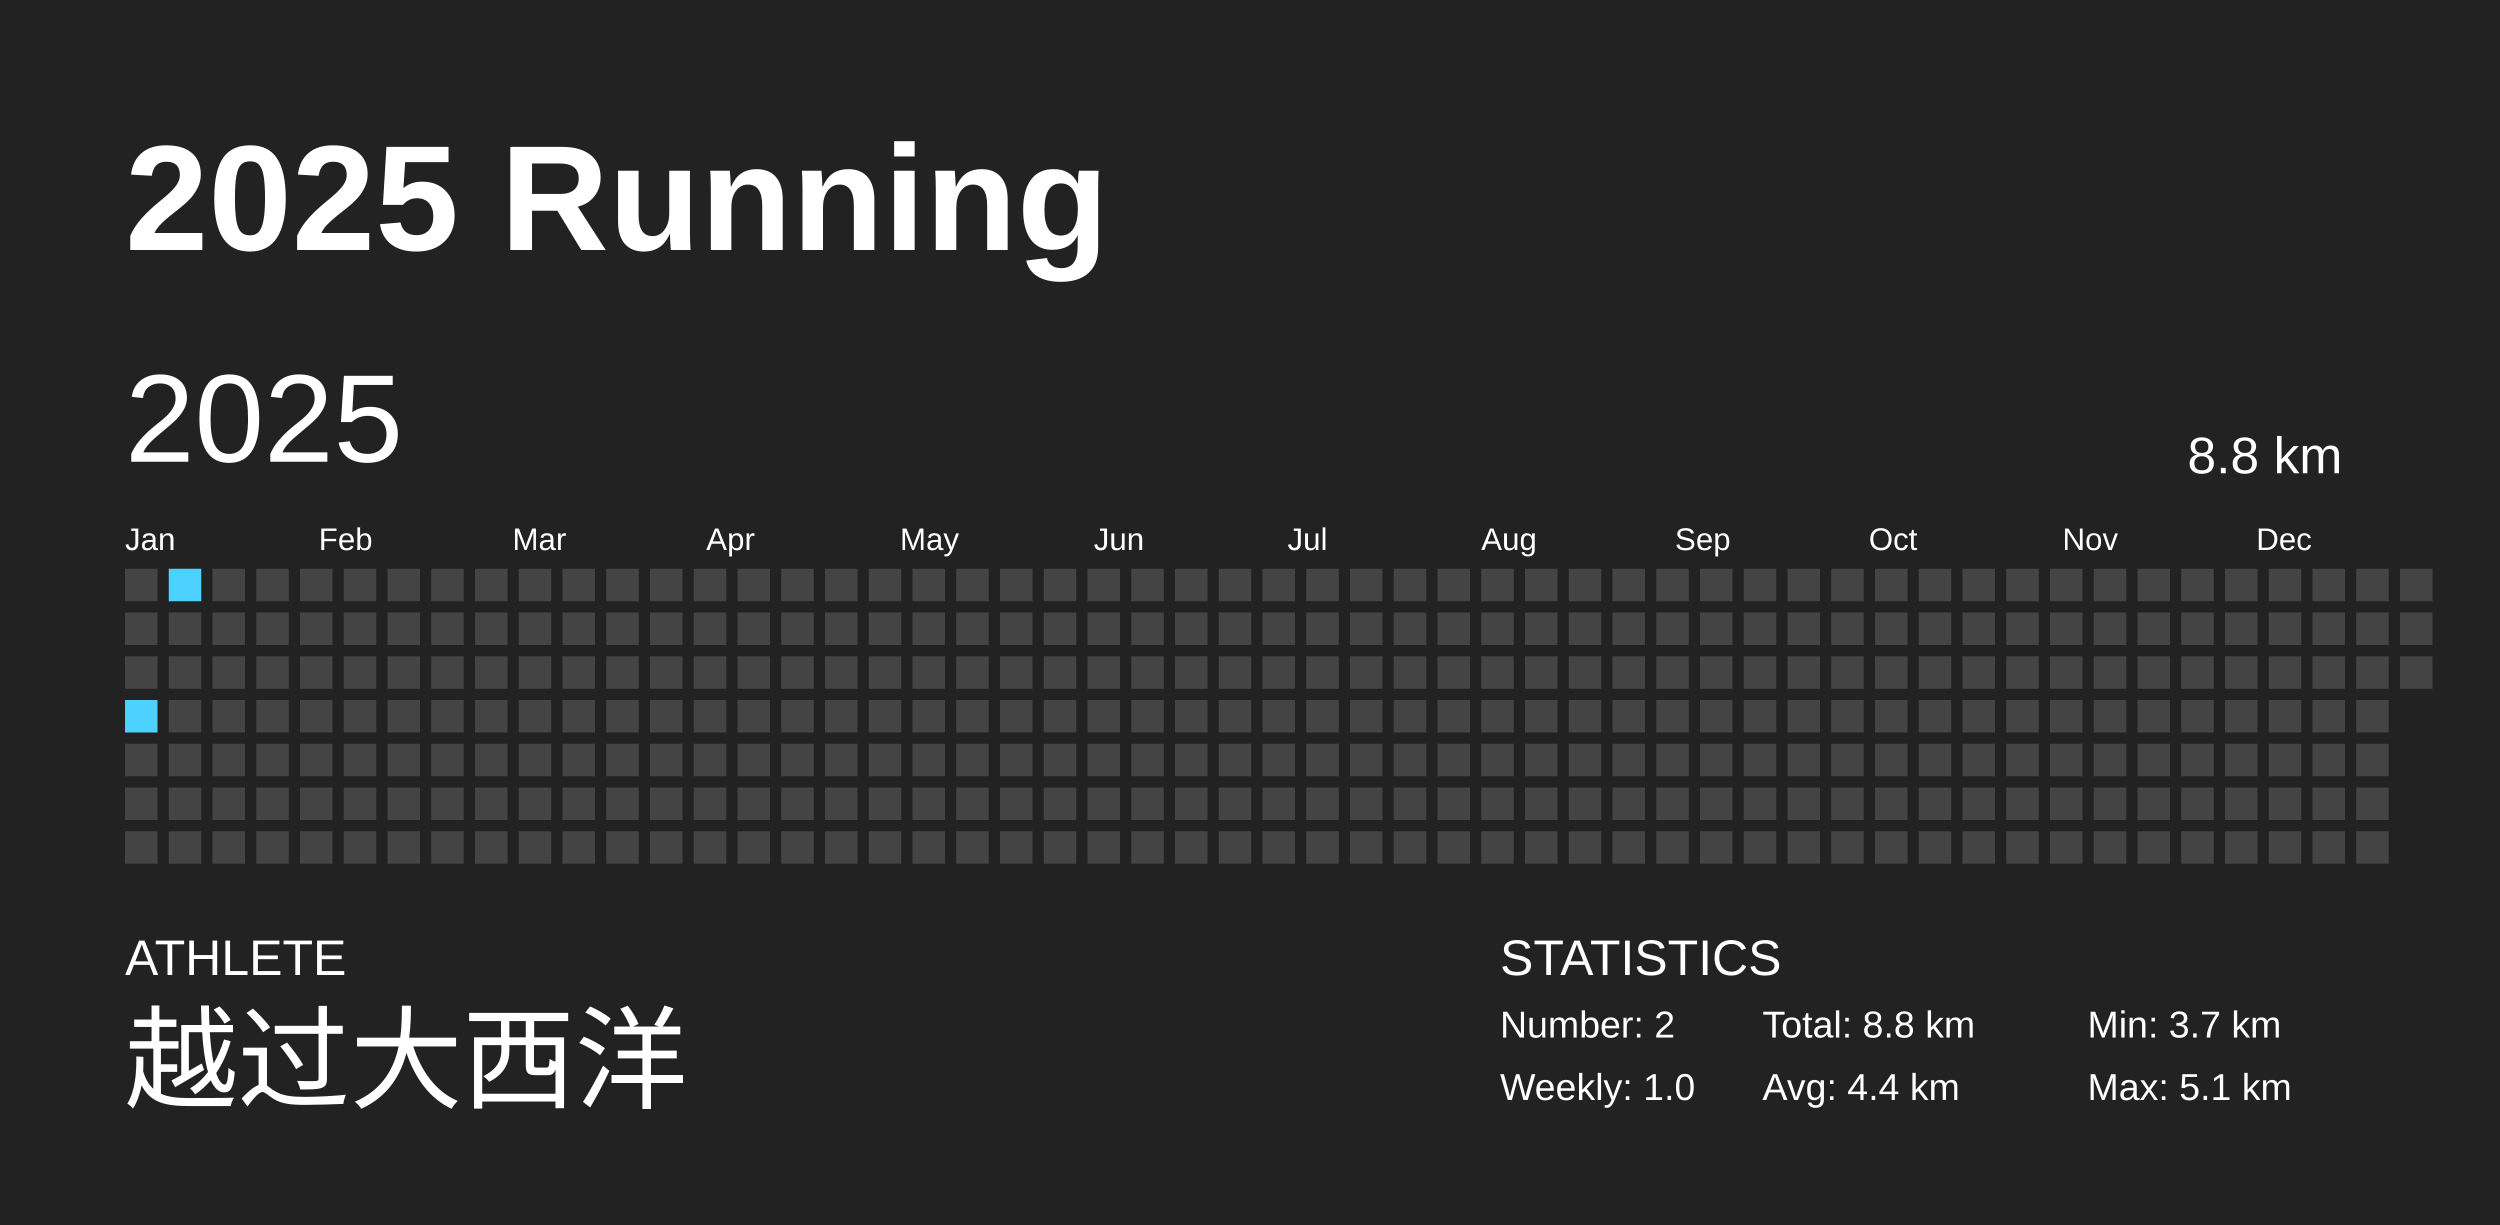
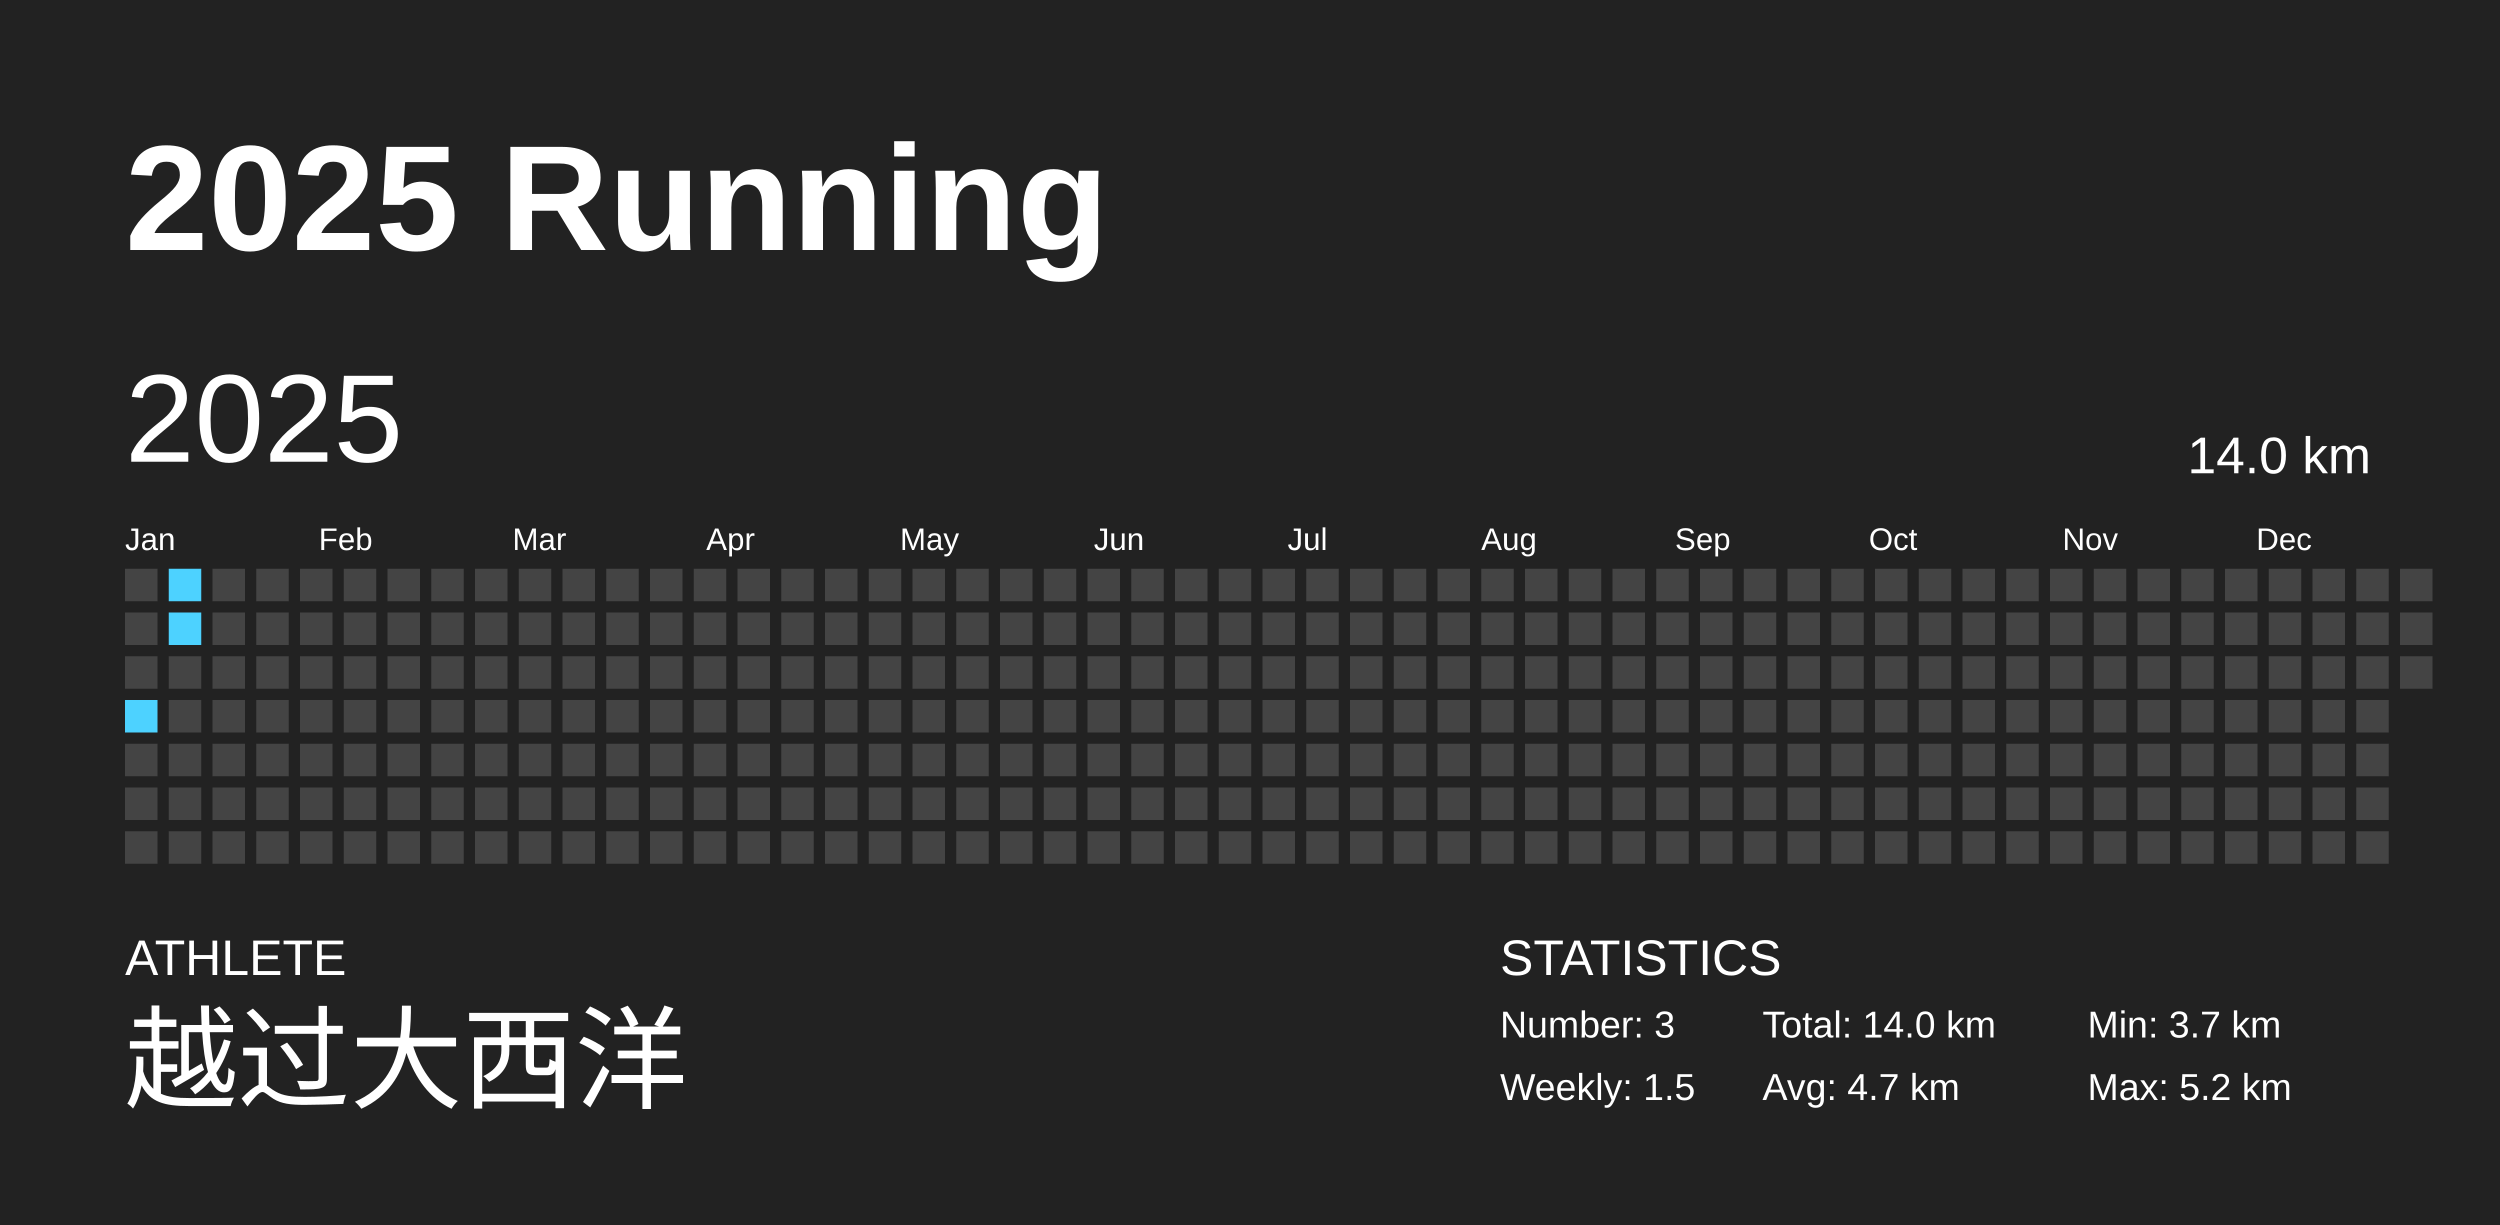
<svg xmlns="http://www.w3.org/2000/svg" baseProfile="full" height="98mm" version="1.1" viewBox="0,0,200,98" width="200mm">
  <defs />
  <rect fill="#222222" height="98" width="200" x="0" y="0" />
  <text fill="#FFFFFF" style="font-size:12px; font-family:Arial; font-weight:bold;" x="10" y="20">2025 Running</text>
  <text fill="#FFFFFF" style="font-size:4px; font-family:Arial" x="10" y="78">ATHLETE</text>
  <text fill="#FFFFFF" style="font-size:9px; font-family:Arial" x="10" y="88">越过大西洋</text>
  <text fill="#FFFFFF" style="font-size:4px; font-family:Arial" x="120" y="78">STATISTICS</text>
-   <text fill="#FFFFFF" style="font-size:3px; font-family:Arial" x="120" y="83">Number: 2</text>
-   <text fill="#FFFFFF" style="font-size:3px; font-family:Arial" x="120" y="88">Weekly: 1.0</text>
-   <text fill="#FFFFFF" style="font-size:3px; font-family:Arial" x="141" y="83">Total: 8.8 km</text>
-   <text fill="#FFFFFF" style="font-size:3px; font-family:Arial" x="141" y="88">Avg: 4.4 km</text>
+   <text fill="#FFFFFF" style="font-size:3px; font-family:Arial" x="120" y="83">Number: 3</text>
+   <text fill="#FFFFFF" style="font-size:3px; font-family:Arial" x="120" y="88">Weekly: 1.5</text>
+   <text fill="#FFFFFF" style="font-size:3px; font-family:Arial" x="141" y="83">Total: 14.0 km</text>
+   <text fill="#FFFFFF" style="font-size:3px; font-family:Arial" x="141" y="88">Avg: 4.7 km</text>
  <text fill="#FFFFFF" style="font-size:3px; font-family:Arial" x="167" y="83">Min: 3.7 km</text>
-   <text fill="#FFFFFF" style="font-size:3px; font-family:Arial" x="167" y="88">Max: 5.1 km</text>
+   <text fill="#FFFFFF" style="font-size:3px; font-family:Arial" x="167" y="88">Max: 5.2 km</text>
  <text dominant-baseline="hanging" fill="#FFFFFF" style="font-size:10.0px; font-family:Arial;" x="10" y="30">2025</text>
-   <text dominant-baseline="hanging" fill="#FFFFFF" style="font-size:4.125px; font-family:Arial;" x="175" y="35">8.8 km</text>
+   <text dominant-baseline="hanging" fill="#FFFFFF" style="font-size:4.125px; font-family:Arial;" x="175" y="35">14.0 km</text>
  <text fill="#FFFFFF" style="font-size:2.5px; font-family:Arial" x="10.0" y="44">Jan</text>
  <text fill="#FFFFFF" style="font-size:2.5px; font-family:Arial" x="25.5" y="44">Feb</text>
  <text fill="#FFFFFF" style="font-size:2.5px; font-family:Arial" x="41.0" y="44">Mar</text>
  <text fill="#FFFFFF" style="font-size:2.5px; font-family:Arial" x="56.5" y="44">Apr</text>
  <text fill="#FFFFFF" style="font-size:2.5px; font-family:Arial" x="72.0" y="44">May</text>
  <text fill="#FFFFFF" style="font-size:2.5px; font-family:Arial" x="87.5" y="44">Jun</text>
  <text fill="#FFFFFF" style="font-size:2.5px; font-family:Arial" x="103.0" y="44">Jul</text>
  <text fill="#FFFFFF" style="font-size:2.5px; font-family:Arial" x="118.5" y="44">Aug</text>
  <text fill="#FFFFFF" style="font-size:2.5px; font-family:Arial" x="134.0" y="44">Sep</text>
  <text fill="#FFFFFF" style="font-size:2.5px; font-family:Arial" x="149.5" y="44">Oct</text>
  <text fill="#FFFFFF" style="font-size:2.5px; font-family:Arial" x="165.0" y="44">Nov</text>
  <text fill="#FFFFFF" style="font-size:2.5px; font-family:Arial" x="180.5" y="44">Dec</text>
  <rect fill="#444444" height="2.6" width="2.6" x="10.0" y="45.5" />
  <rect fill="#444444" height="2.6" width="2.6" x="10.0" y="49.0" />
  <rect fill="#444444" height="2.6" width="2.6" x="10.0" y="52.5" />
  <rect fill="#4dd2ff" height="2.6" width="2.6" x="10.0" y="56.0" />
  <rect fill="#444444" height="2.6" width="2.6" x="10.0" y="59.5" />
  <rect fill="#444444" height="2.6" width="2.6" x="10.0" y="63.0" />
  <rect fill="#444444" height="2.6" width="2.6" x="10.0" y="66.5" />
  <rect fill="#4dd2ff" height="2.6" width="2.6" x="13.5" y="45.5" />
-   <rect fill="#444444" height="2.6" width="2.6" x="13.5" y="49.0" />
+   <rect fill="#4dd2ff" height="2.6" width="2.6" x="13.5" y="49.0" />
  <rect fill="#444444" height="2.6" width="2.6" x="13.5" y="52.5" />
  <rect fill="#444444" height="2.6" width="2.6" x="13.5" y="56.0" />
  <rect fill="#444444" height="2.6" width="2.6" x="13.5" y="59.5" />
  <rect fill="#444444" height="2.6" width="2.6" x="13.5" y="63.0" />
  <rect fill="#444444" height="2.6" width="2.6" x="13.5" y="66.5" />
  <rect fill="#444444" height="2.6" width="2.6" x="17.0" y="45.5" />
  <rect fill="#444444" height="2.6" width="2.6" x="17.0" y="49.0" />
  <rect fill="#444444" height="2.6" width="2.6" x="17.0" y="52.5" />
  <rect fill="#444444" height="2.6" width="2.6" x="17.0" y="56.0" />
  <rect fill="#444444" height="2.6" width="2.6" x="17.0" y="59.5" />
  <rect fill="#444444" height="2.6" width="2.6" x="17.0" y="63.0" />
  <rect fill="#444444" height="2.6" width="2.6" x="17.0" y="66.5" />
  <rect fill="#444444" height="2.6" width="2.6" x="20.5" y="45.5" />
  <rect fill="#444444" height="2.6" width="2.6" x="20.5" y="49.0" />
  <rect fill="#444444" height="2.6" width="2.6" x="20.5" y="52.5" />
  <rect fill="#444444" height="2.6" width="2.6" x="20.5" y="56.0" />
  <rect fill="#444444" height="2.6" width="2.6" x="20.5" y="59.5" />
  <rect fill="#444444" height="2.6" width="2.6" x="20.5" y="63.0" />
  <rect fill="#444444" height="2.6" width="2.6" x="20.5" y="66.5" />
  <rect fill="#444444" height="2.6" width="2.6" x="24.0" y="45.5" />
  <rect fill="#444444" height="2.6" width="2.6" x="24.0" y="49.0" />
  <rect fill="#444444" height="2.6" width="2.6" x="24.0" y="52.5" />
  <rect fill="#444444" height="2.6" width="2.6" x="24.0" y="56.0" />
  <rect fill="#444444" height="2.6" width="2.6" x="24.0" y="59.5" />
  <rect fill="#444444" height="2.6" width="2.6" x="24.0" y="63.0" />
  <rect fill="#444444" height="2.6" width="2.6" x="24.0" y="66.5" />
  <rect fill="#444444" height="2.6" width="2.6" x="27.5" y="45.5" />
  <rect fill="#444444" height="2.6" width="2.6" x="27.5" y="49.0" />
  <rect fill="#444444" height="2.6" width="2.6" x="27.5" y="52.5" />
  <rect fill="#444444" height="2.6" width="2.6" x="27.5" y="56.0" />
  <rect fill="#444444" height="2.6" width="2.6" x="27.5" y="59.5" />
  <rect fill="#444444" height="2.6" width="2.6" x="27.5" y="63.0" />
  <rect fill="#444444" height="2.6" width="2.6" x="27.5" y="66.5" />
  <rect fill="#444444" height="2.6" width="2.6" x="31.0" y="45.5" />
  <rect fill="#444444" height="2.6" width="2.6" x="31.0" y="49.0" />
  <rect fill="#444444" height="2.6" width="2.6" x="31.0" y="52.5" />
  <rect fill="#444444" height="2.6" width="2.6" x="31.0" y="56.0" />
  <rect fill="#444444" height="2.6" width="2.6" x="31.0" y="59.5" />
  <rect fill="#444444" height="2.6" width="2.6" x="31.0" y="63.0" />
  <rect fill="#444444" height="2.6" width="2.6" x="31.0" y="66.5" />
  <rect fill="#444444" height="2.6" width="2.6" x="34.5" y="45.5" />
  <rect fill="#444444" height="2.6" width="2.6" x="34.5" y="49.0" />
  <rect fill="#444444" height="2.6" width="2.6" x="34.5" y="52.5" />
  <rect fill="#444444" height="2.6" width="2.6" x="34.5" y="56.0" />
  <rect fill="#444444" height="2.6" width="2.6" x="34.5" y="59.5" />
  <rect fill="#444444" height="2.6" width="2.6" x="34.5" y="63.0" />
  <rect fill="#444444" height="2.6" width="2.6" x="34.5" y="66.5" />
  <rect fill="#444444" height="2.6" width="2.6" x="38.0" y="45.5" />
  <rect fill="#444444" height="2.6" width="2.6" x="38.0" y="49.0" />
  <rect fill="#444444" height="2.6" width="2.6" x="38.0" y="52.5" />
  <rect fill="#444444" height="2.6" width="2.6" x="38.0" y="56.0" />
  <rect fill="#444444" height="2.6" width="2.6" x="38.0" y="59.5" />
  <rect fill="#444444" height="2.6" width="2.6" x="38.0" y="63.0" />
  <rect fill="#444444" height="2.6" width="2.6" x="38.0" y="66.5" />
  <rect fill="#444444" height="2.6" width="2.6" x="41.5" y="45.5" />
  <rect fill="#444444" height="2.6" width="2.6" x="41.5" y="49.0" />
  <rect fill="#444444" height="2.6" width="2.6" x="41.5" y="52.5" />
  <rect fill="#444444" height="2.6" width="2.6" x="41.5" y="56.0" />
  <rect fill="#444444" height="2.6" width="2.6" x="41.5" y="59.5" />
  <rect fill="#444444" height="2.6" width="2.6" x="41.5" y="63.0" />
  <rect fill="#444444" height="2.6" width="2.6" x="41.5" y="66.5" />
  <rect fill="#444444" height="2.6" width="2.6" x="45.0" y="45.5" />
  <rect fill="#444444" height="2.6" width="2.6" x="45.0" y="49.0" />
  <rect fill="#444444" height="2.6" width="2.6" x="45.0" y="52.5" />
  <rect fill="#444444" height="2.6" width="2.6" x="45.0" y="56.0" />
  <rect fill="#444444" height="2.6" width="2.6" x="45.0" y="59.5" />
  <rect fill="#444444" height="2.6" width="2.6" x="45.0" y="63.0" />
  <rect fill="#444444" height="2.6" width="2.6" x="45.0" y="66.5" />
  <rect fill="#444444" height="2.6" width="2.6" x="48.5" y="45.5" />
  <rect fill="#444444" height="2.6" width="2.6" x="48.5" y="49.0" />
  <rect fill="#444444" height="2.6" width="2.6" x="48.5" y="52.5" />
  <rect fill="#444444" height="2.6" width="2.6" x="48.5" y="56.0" />
  <rect fill="#444444" height="2.6" width="2.6" x="48.5" y="59.5" />
  <rect fill="#444444" height="2.6" width="2.6" x="48.5" y="63.0" />
  <rect fill="#444444" height="2.6" width="2.6" x="48.5" y="66.5" />
  <rect fill="#444444" height="2.6" width="2.6" x="52.0" y="45.5" />
  <rect fill="#444444" height="2.6" width="2.6" x="52.0" y="49.0" />
  <rect fill="#444444" height="2.6" width="2.6" x="52.0" y="52.5" />
  <rect fill="#444444" height="2.6" width="2.6" x="52.0" y="56.0" />
  <rect fill="#444444" height="2.6" width="2.6" x="52.0" y="59.5" />
  <rect fill="#444444" height="2.6" width="2.6" x="52.0" y="63.0" />
  <rect fill="#444444" height="2.6" width="2.6" x="52.0" y="66.5" />
  <rect fill="#444444" height="2.6" width="2.6" x="55.5" y="45.5" />
  <rect fill="#444444" height="2.6" width="2.6" x="55.5" y="49.0" />
  <rect fill="#444444" height="2.6" width="2.6" x="55.5" y="52.5" />
  <rect fill="#444444" height="2.6" width="2.6" x="55.5" y="56.0" />
  <rect fill="#444444" height="2.6" width="2.6" x="55.5" y="59.5" />
  <rect fill="#444444" height="2.6" width="2.6" x="55.5" y="63.0" />
  <rect fill="#444444" height="2.6" width="2.6" x="55.5" y="66.5" />
  <rect fill="#444444" height="2.6" width="2.6" x="59.0" y="45.5" />
  <rect fill="#444444" height="2.6" width="2.6" x="59.0" y="49.0" />
  <rect fill="#444444" height="2.6" width="2.6" x="59.0" y="52.5" />
  <rect fill="#444444" height="2.6" width="2.6" x="59.0" y="56.0" />
  <rect fill="#444444" height="2.6" width="2.6" x="59.0" y="59.5" />
  <rect fill="#444444" height="2.6" width="2.6" x="59.0" y="63.0" />
  <rect fill="#444444" height="2.6" width="2.6" x="59.0" y="66.5" />
  <rect fill="#444444" height="2.6" width="2.6" x="62.5" y="45.5" />
  <rect fill="#444444" height="2.6" width="2.6" x="62.5" y="49.0" />
  <rect fill="#444444" height="2.6" width="2.6" x="62.5" y="52.5" />
  <rect fill="#444444" height="2.6" width="2.6" x="62.5" y="56.0" />
  <rect fill="#444444" height="2.6" width="2.6" x="62.5" y="59.5" />
  <rect fill="#444444" height="2.6" width="2.6" x="62.5" y="63.0" />
  <rect fill="#444444" height="2.6" width="2.6" x="62.5" y="66.5" />
  <rect fill="#444444" height="2.6" width="2.6" x="66.0" y="45.5" />
  <rect fill="#444444" height="2.6" width="2.6" x="66.0" y="49.0" />
  <rect fill="#444444" height="2.6" width="2.6" x="66.0" y="52.5" />
  <rect fill="#444444" height="2.6" width="2.6" x="66.0" y="56.0" />
  <rect fill="#444444" height="2.6" width="2.6" x="66.0" y="59.5" />
  <rect fill="#444444" height="2.6" width="2.6" x="66.0" y="63.0" />
  <rect fill="#444444" height="2.6" width="2.6" x="66.0" y="66.5" />
  <rect fill="#444444" height="2.6" width="2.6" x="69.5" y="45.5" />
  <rect fill="#444444" height="2.6" width="2.6" x="69.5" y="49.0" />
  <rect fill="#444444" height="2.6" width="2.6" x="69.5" y="52.5" />
  <rect fill="#444444" height="2.6" width="2.6" x="69.5" y="56.0" />
  <rect fill="#444444" height="2.6" width="2.6" x="69.5" y="59.5" />
  <rect fill="#444444" height="2.6" width="2.6" x="69.5" y="63.0" />
  <rect fill="#444444" height="2.6" width="2.6" x="69.5" y="66.5" />
  <rect fill="#444444" height="2.6" width="2.6" x="73.0" y="45.5" />
  <rect fill="#444444" height="2.6" width="2.6" x="73.0" y="49.0" />
  <rect fill="#444444" height="2.6" width="2.6" x="73.0" y="52.5" />
  <rect fill="#444444" height="2.6" width="2.6" x="73.0" y="56.0" />
  <rect fill="#444444" height="2.6" width="2.6" x="73.0" y="59.5" />
  <rect fill="#444444" height="2.6" width="2.6" x="73.0" y="63.0" />
  <rect fill="#444444" height="2.6" width="2.6" x="73.0" y="66.5" />
  <rect fill="#444444" height="2.6" width="2.6" x="76.5" y="45.5" />
  <rect fill="#444444" height="2.6" width="2.6" x="76.5" y="49.0" />
  <rect fill="#444444" height="2.6" width="2.6" x="76.5" y="52.5" />
  <rect fill="#444444" height="2.6" width="2.6" x="76.5" y="56.0" />
  <rect fill="#444444" height="2.6" width="2.6" x="76.5" y="59.5" />
  <rect fill="#444444" height="2.6" width="2.6" x="76.5" y="63.0" />
  <rect fill="#444444" height="2.6" width="2.6" x="76.5" y="66.5" />
  <rect fill="#444444" height="2.6" width="2.6" x="80.0" y="45.5" />
  <rect fill="#444444" height="2.6" width="2.6" x="80.0" y="49.0" />
  <rect fill="#444444" height="2.6" width="2.6" x="80.0" y="52.5" />
  <rect fill="#444444" height="2.6" width="2.6" x="80.0" y="56.0" />
  <rect fill="#444444" height="2.6" width="2.6" x="80.0" y="59.5" />
  <rect fill="#444444" height="2.6" width="2.6" x="80.0" y="63.0" />
  <rect fill="#444444" height="2.6" width="2.6" x="80.0" y="66.5" />
  <rect fill="#444444" height="2.6" width="2.6" x="83.5" y="45.5" />
  <rect fill="#444444" height="2.6" width="2.6" x="83.5" y="49.0" />
  <rect fill="#444444" height="2.6" width="2.6" x="83.5" y="52.5" />
  <rect fill="#444444" height="2.6" width="2.6" x="83.5" y="56.0" />
  <rect fill="#444444" height="2.6" width="2.6" x="83.5" y="59.5" />
  <rect fill="#444444" height="2.6" width="2.6" x="83.5" y="63.0" />
  <rect fill="#444444" height="2.6" width="2.6" x="83.5" y="66.5" />
  <rect fill="#444444" height="2.6" width="2.6" x="87.0" y="45.5" />
  <rect fill="#444444" height="2.6" width="2.6" x="87.0" y="49.0" />
  <rect fill="#444444" height="2.6" width="2.6" x="87.0" y="52.5" />
  <rect fill="#444444" height="2.6" width="2.6" x="87.0" y="56.0" />
  <rect fill="#444444" height="2.6" width="2.6" x="87.0" y="59.5" />
  <rect fill="#444444" height="2.6" width="2.6" x="87.0" y="63.0" />
  <rect fill="#444444" height="2.6" width="2.6" x="87.0" y="66.5" />
  <rect fill="#444444" height="2.6" width="2.6" x="90.5" y="45.5" />
  <rect fill="#444444" height="2.6" width="2.6" x="90.5" y="49.0" />
  <rect fill="#444444" height="2.6" width="2.6" x="90.5" y="52.5" />
  <rect fill="#444444" height="2.6" width="2.6" x="90.5" y="56.0" />
  <rect fill="#444444" height="2.6" width="2.6" x="90.5" y="59.5" />
  <rect fill="#444444" height="2.6" width="2.6" x="90.5" y="63.0" />
  <rect fill="#444444" height="2.6" width="2.6" x="90.5" y="66.5" />
  <rect fill="#444444" height="2.6" width="2.6" x="94.0" y="45.5" />
  <rect fill="#444444" height="2.6" width="2.6" x="94.0" y="49.0" />
  <rect fill="#444444" height="2.6" width="2.6" x="94.0" y="52.5" />
  <rect fill="#444444" height="2.6" width="2.6" x="94.0" y="56.0" />
  <rect fill="#444444" height="2.6" width="2.6" x="94.0" y="59.5" />
  <rect fill="#444444" height="2.6" width="2.6" x="94.0" y="63.0" />
  <rect fill="#444444" height="2.6" width="2.6" x="94.0" y="66.5" />
  <rect fill="#444444" height="2.6" width="2.6" x="97.5" y="45.5" />
  <rect fill="#444444" height="2.6" width="2.6" x="97.5" y="49.0" />
  <rect fill="#444444" height="2.6" width="2.6" x="97.5" y="52.5" />
  <rect fill="#444444" height="2.6" width="2.6" x="97.5" y="56.0" />
  <rect fill="#444444" height="2.6" width="2.6" x="97.5" y="59.5" />
  <rect fill="#444444" height="2.6" width="2.6" x="97.5" y="63.0" />
  <rect fill="#444444" height="2.6" width="2.6" x="97.5" y="66.5" />
  <rect fill="#444444" height="2.6" width="2.6" x="101.0" y="45.5" />
  <rect fill="#444444" height="2.6" width="2.6" x="101.0" y="49.0" />
  <rect fill="#444444" height="2.6" width="2.6" x="101.0" y="52.5" />
  <rect fill="#444444" height="2.6" width="2.6" x="101.0" y="56.0" />
  <rect fill="#444444" height="2.6" width="2.6" x="101.0" y="59.5" />
  <rect fill="#444444" height="2.6" width="2.6" x="101.0" y="63.0" />
  <rect fill="#444444" height="2.6" width="2.6" x="101.0" y="66.5" />
  <rect fill="#444444" height="2.6" width="2.6" x="104.5" y="45.5" />
  <rect fill="#444444" height="2.6" width="2.6" x="104.5" y="49.0" />
  <rect fill="#444444" height="2.6" width="2.6" x="104.5" y="52.5" />
  <rect fill="#444444" height="2.6" width="2.6" x="104.5" y="56.0" />
  <rect fill="#444444" height="2.6" width="2.6" x="104.5" y="59.5" />
  <rect fill="#444444" height="2.6" width="2.6" x="104.5" y="63.0" />
  <rect fill="#444444" height="2.6" width="2.6" x="104.5" y="66.5" />
  <rect fill="#444444" height="2.6" width="2.6" x="108.0" y="45.5" />
  <rect fill="#444444" height="2.6" width="2.6" x="108.0" y="49.0" />
  <rect fill="#444444" height="2.6" width="2.6" x="108.0" y="52.5" />
  <rect fill="#444444" height="2.6" width="2.6" x="108.0" y="56.0" />
  <rect fill="#444444" height="2.6" width="2.6" x="108.0" y="59.5" />
  <rect fill="#444444" height="2.6" width="2.6" x="108.0" y="63.0" />
  <rect fill="#444444" height="2.6" width="2.6" x="108.0" y="66.5" />
  <rect fill="#444444" height="2.6" width="2.6" x="111.5" y="45.5" />
  <rect fill="#444444" height="2.6" width="2.6" x="111.5" y="49.0" />
  <rect fill="#444444" height="2.6" width="2.6" x="111.5" y="52.5" />
  <rect fill="#444444" height="2.6" width="2.6" x="111.5" y="56.0" />
  <rect fill="#444444" height="2.6" width="2.6" x="111.5" y="59.5" />
  <rect fill="#444444" height="2.6" width="2.6" x="111.5" y="63.0" />
  <rect fill="#444444" height="2.6" width="2.6" x="111.5" y="66.5" />
  <rect fill="#444444" height="2.6" width="2.6" x="115.0" y="45.5" />
  <rect fill="#444444" height="2.6" width="2.6" x="115.0" y="49.0" />
  <rect fill="#444444" height="2.6" width="2.6" x="115.0" y="52.5" />
  <rect fill="#444444" height="2.6" width="2.6" x="115.0" y="56.0" />
  <rect fill="#444444" height="2.6" width="2.6" x="115.0" y="59.5" />
  <rect fill="#444444" height="2.6" width="2.6" x="115.0" y="63.0" />
  <rect fill="#444444" height="2.6" width="2.6" x="115.0" y="66.5" />
  <rect fill="#444444" height="2.6" width="2.6" x="118.5" y="45.5" />
  <rect fill="#444444" height="2.6" width="2.6" x="118.5" y="49.0" />
  <rect fill="#444444" height="2.6" width="2.6" x="118.5" y="52.5" />
  <rect fill="#444444" height="2.6" width="2.6" x="118.5" y="56.0" />
  <rect fill="#444444" height="2.6" width="2.6" x="118.5" y="59.5" />
  <rect fill="#444444" height="2.6" width="2.6" x="118.5" y="63.0" />
  <rect fill="#444444" height="2.6" width="2.6" x="118.5" y="66.5" />
  <rect fill="#444444" height="2.6" width="2.6" x="122.0" y="45.5" />
  <rect fill="#444444" height="2.6" width="2.6" x="122.0" y="49.0" />
  <rect fill="#444444" height="2.6" width="2.6" x="122.0" y="52.5" />
  <rect fill="#444444" height="2.6" width="2.6" x="122.0" y="56.0" />
  <rect fill="#444444" height="2.6" width="2.6" x="122.0" y="59.5" />
  <rect fill="#444444" height="2.6" width="2.6" x="122.0" y="63.0" />
  <rect fill="#444444" height="2.6" width="2.6" x="122.0" y="66.5" />
  <rect fill="#444444" height="2.6" width="2.6" x="125.5" y="45.5" />
  <rect fill="#444444" height="2.6" width="2.6" x="125.5" y="49.0" />
  <rect fill="#444444" height="2.6" width="2.6" x="125.5" y="52.5" />
  <rect fill="#444444" height="2.6" width="2.6" x="125.5" y="56.0" />
  <rect fill="#444444" height="2.6" width="2.6" x="125.5" y="59.5" />
  <rect fill="#444444" height="2.6" width="2.6" x="125.5" y="63.0" />
  <rect fill="#444444" height="2.6" width="2.6" x="125.5" y="66.5" />
  <rect fill="#444444" height="2.6" width="2.6" x="129.0" y="45.5" />
  <rect fill="#444444" height="2.6" width="2.6" x="129.0" y="49.0" />
  <rect fill="#444444" height="2.6" width="2.6" x="129.0" y="52.5" />
  <rect fill="#444444" height="2.6" width="2.6" x="129.0" y="56.0" />
  <rect fill="#444444" height="2.6" width="2.6" x="129.0" y="59.5" />
  <rect fill="#444444" height="2.6" width="2.6" x="129.0" y="63.0" />
  <rect fill="#444444" height="2.6" width="2.6" x="129.0" y="66.5" />
  <rect fill="#444444" height="2.6" width="2.6" x="132.5" y="45.5" />
  <rect fill="#444444" height="2.6" width="2.6" x="132.5" y="49.0" />
  <rect fill="#444444" height="2.6" width="2.6" x="132.5" y="52.5" />
  <rect fill="#444444" height="2.6" width="2.6" x="132.5" y="56.0" />
  <rect fill="#444444" height="2.6" width="2.6" x="132.5" y="59.5" />
  <rect fill="#444444" height="2.6" width="2.6" x="132.5" y="63.0" />
  <rect fill="#444444" height="2.6" width="2.6" x="132.5" y="66.5" />
  <rect fill="#444444" height="2.6" width="2.6" x="136.0" y="45.5" />
  <rect fill="#444444" height="2.6" width="2.6" x="136.0" y="49.0" />
  <rect fill="#444444" height="2.6" width="2.6" x="136.0" y="52.5" />
  <rect fill="#444444" height="2.6" width="2.6" x="136.0" y="56.0" />
  <rect fill="#444444" height="2.6" width="2.6" x="136.0" y="59.5" />
  <rect fill="#444444" height="2.6" width="2.6" x="136.0" y="63.0" />
  <rect fill="#444444" height="2.6" width="2.6" x="136.0" y="66.5" />
  <rect fill="#444444" height="2.6" width="2.6" x="139.5" y="45.5" />
  <rect fill="#444444" height="2.6" width="2.6" x="139.5" y="49.0" />
  <rect fill="#444444" height="2.6" width="2.6" x="139.5" y="52.5" />
  <rect fill="#444444" height="2.6" width="2.6" x="139.5" y="56.0" />
  <rect fill="#444444" height="2.6" width="2.6" x="139.5" y="59.5" />
  <rect fill="#444444" height="2.6" width="2.6" x="139.5" y="63.0" />
  <rect fill="#444444" height="2.6" width="2.6" x="139.5" y="66.5" />
  <rect fill="#444444" height="2.6" width="2.6" x="143.0" y="45.5" />
  <rect fill="#444444" height="2.6" width="2.6" x="143.0" y="49.0" />
  <rect fill="#444444" height="2.6" width="2.6" x="143.0" y="52.5" />
  <rect fill="#444444" height="2.6" width="2.6" x="143.0" y="56.0" />
  <rect fill="#444444" height="2.6" width="2.6" x="143.0" y="59.5" />
  <rect fill="#444444" height="2.6" width="2.6" x="143.0" y="63.0" />
  <rect fill="#444444" height="2.6" width="2.6" x="143.0" y="66.5" />
  <rect fill="#444444" height="2.6" width="2.6" x="146.5" y="45.5" />
  <rect fill="#444444" height="2.6" width="2.6" x="146.5" y="49.0" />
  <rect fill="#444444" height="2.6" width="2.6" x="146.5" y="52.5" />
  <rect fill="#444444" height="2.6" width="2.6" x="146.5" y="56.0" />
  <rect fill="#444444" height="2.6" width="2.6" x="146.5" y="59.5" />
  <rect fill="#444444" height="2.6" width="2.6" x="146.5" y="63.0" />
  <rect fill="#444444" height="2.6" width="2.6" x="146.5" y="66.5" />
  <rect fill="#444444" height="2.6" width="2.6" x="150.0" y="45.5" />
  <rect fill="#444444" height="2.6" width="2.6" x="150.0" y="49.0" />
  <rect fill="#444444" height="2.6" width="2.6" x="150.0" y="52.5" />
  <rect fill="#444444" height="2.6" width="2.6" x="150.0" y="56.0" />
  <rect fill="#444444" height="2.6" width="2.6" x="150.0" y="59.5" />
  <rect fill="#444444" height="2.6" width="2.6" x="150.0" y="63.0" />
  <rect fill="#444444" height="2.6" width="2.6" x="150.0" y="66.5" />
  <rect fill="#444444" height="2.6" width="2.6" x="153.5" y="45.5" />
  <rect fill="#444444" height="2.6" width="2.6" x="153.5" y="49.0" />
  <rect fill="#444444" height="2.6" width="2.6" x="153.5" y="52.5" />
  <rect fill="#444444" height="2.6" width="2.6" x="153.5" y="56.0" />
  <rect fill="#444444" height="2.6" width="2.6" x="153.5" y="59.5" />
  <rect fill="#444444" height="2.6" width="2.6" x="153.5" y="63.0" />
  <rect fill="#444444" height="2.6" width="2.6" x="153.5" y="66.5" />
  <rect fill="#444444" height="2.6" width="2.6" x="157.0" y="45.5" />
  <rect fill="#444444" height="2.6" width="2.6" x="157.0" y="49.0" />
  <rect fill="#444444" height="2.6" width="2.6" x="157.0" y="52.5" />
  <rect fill="#444444" height="2.6" width="2.6" x="157.0" y="56.0" />
  <rect fill="#444444" height="2.6" width="2.6" x="157.0" y="59.5" />
  <rect fill="#444444" height="2.6" width="2.6" x="157.0" y="63.0" />
  <rect fill="#444444" height="2.6" width="2.6" x="157.0" y="66.5" />
  <rect fill="#444444" height="2.6" width="2.6" x="160.5" y="45.5" />
  <rect fill="#444444" height="2.6" width="2.6" x="160.5" y="49.0" />
  <rect fill="#444444" height="2.6" width="2.6" x="160.5" y="52.5" />
  <rect fill="#444444" height="2.6" width="2.6" x="160.5" y="56.0" />
  <rect fill="#444444" height="2.6" width="2.6" x="160.5" y="59.5" />
  <rect fill="#444444" height="2.6" width="2.6" x="160.5" y="63.0" />
  <rect fill="#444444" height="2.6" width="2.6" x="160.5" y="66.5" />
  <rect fill="#444444" height="2.6" width="2.6" x="164.0" y="45.5" />
  <rect fill="#444444" height="2.6" width="2.6" x="164.0" y="49.0" />
  <rect fill="#444444" height="2.6" width="2.6" x="164.0" y="52.5" />
  <rect fill="#444444" height="2.6" width="2.6" x="164.0" y="56.0" />
  <rect fill="#444444" height="2.6" width="2.6" x="164.0" y="59.5" />
  <rect fill="#444444" height="2.6" width="2.6" x="164.0" y="63.0" />
  <rect fill="#444444" height="2.6" width="2.6" x="164.0" y="66.5" />
  <rect fill="#444444" height="2.6" width="2.6" x="167.5" y="45.5" />
  <rect fill="#444444" height="2.6" width="2.6" x="167.5" y="49.0" />
  <rect fill="#444444" height="2.6" width="2.6" x="167.5" y="52.5" />
  <rect fill="#444444" height="2.6" width="2.6" x="167.5" y="56.0" />
  <rect fill="#444444" height="2.6" width="2.6" x="167.5" y="59.5" />
  <rect fill="#444444" height="2.6" width="2.6" x="167.5" y="63.0" />
  <rect fill="#444444" height="2.6" width="2.6" x="167.5" y="66.5" />
  <rect fill="#444444" height="2.6" width="2.6" x="171.0" y="45.5" />
  <rect fill="#444444" height="2.6" width="2.6" x="171.0" y="49.0" />
  <rect fill="#444444" height="2.6" width="2.6" x="171.0" y="52.5" />
  <rect fill="#444444" height="2.6" width="2.6" x="171.0" y="56.0" />
  <rect fill="#444444" height="2.6" width="2.6" x="171.0" y="59.5" />
  <rect fill="#444444" height="2.6" width="2.6" x="171.0" y="63.0" />
  <rect fill="#444444" height="2.6" width="2.6" x="171.0" y="66.5" />
  <rect fill="#444444" height="2.6" width="2.6" x="174.5" y="45.5" />
  <rect fill="#444444" height="2.6" width="2.6" x="174.5" y="49.0" />
  <rect fill="#444444" height="2.6" width="2.6" x="174.5" y="52.5" />
  <rect fill="#444444" height="2.6" width="2.6" x="174.5" y="56.0" />
  <rect fill="#444444" height="2.6" width="2.6" x="174.5" y="59.5" />
  <rect fill="#444444" height="2.6" width="2.6" x="174.5" y="63.0" />
  <rect fill="#444444" height="2.6" width="2.6" x="174.5" y="66.5" />
  <rect fill="#444444" height="2.6" width="2.6" x="178.0" y="45.5" />
  <rect fill="#444444" height="2.6" width="2.6" x="178.0" y="49.0" />
  <rect fill="#444444" height="2.6" width="2.6" x="178.0" y="52.5" />
  <rect fill="#444444" height="2.6" width="2.6" x="178.0" y="56.0" />
  <rect fill="#444444" height="2.6" width="2.6" x="178.0" y="59.5" />
  <rect fill="#444444" height="2.6" width="2.6" x="178.0" y="63.0" />
  <rect fill="#444444" height="2.6" width="2.6" x="178.0" y="66.5" />
  <rect fill="#444444" height="2.6" width="2.6" x="181.5" y="45.5" />
  <rect fill="#444444" height="2.6" width="2.6" x="181.5" y="49.0" />
  <rect fill="#444444" height="2.6" width="2.6" x="181.5" y="52.5" />
  <rect fill="#444444" height="2.6" width="2.6" x="181.5" y="56.0" />
  <rect fill="#444444" height="2.6" width="2.6" x="181.5" y="59.5" />
  <rect fill="#444444" height="2.6" width="2.6" x="181.5" y="63.0" />
  <rect fill="#444444" height="2.6" width="2.6" x="181.5" y="66.5" />
  <rect fill="#444444" height="2.6" width="2.6" x="185.0" y="45.5" />
  <rect fill="#444444" height="2.6" width="2.6" x="185.0" y="49.0" />
  <rect fill="#444444" height="2.6" width="2.6" x="185.0" y="52.5" />
  <rect fill="#444444" height="2.6" width="2.6" x="185.0" y="56.0" />
  <rect fill="#444444" height="2.6" width="2.6" x="185.0" y="59.5" />
  <rect fill="#444444" height="2.6" width="2.6" x="185.0" y="63.0" />
  <rect fill="#444444" height="2.6" width="2.6" x="185.0" y="66.5" />
  <rect fill="#444444" height="2.6" width="2.6" x="188.5" y="45.5" />
  <rect fill="#444444" height="2.6" width="2.6" x="188.5" y="49.0" />
  <rect fill="#444444" height="2.6" width="2.6" x="188.5" y="52.5" />
  <rect fill="#444444" height="2.6" width="2.6" x="188.5" y="56.0" />
  <rect fill="#444444" height="2.6" width="2.6" x="188.5" y="59.5" />
  <rect fill="#444444" height="2.6" width="2.6" x="188.5" y="63.0" />
  <rect fill="#444444" height="2.6" width="2.6" x="188.5" y="66.5" />
  <rect fill="#444444" height="2.6" width="2.6" x="192.0" y="45.5" />
  <rect fill="#444444" height="2.6" width="2.6" x="192.0" y="49.0" />
  <rect fill="#444444" height="2.6" width="2.6" x="192.0" y="52.5" />
</svg>
